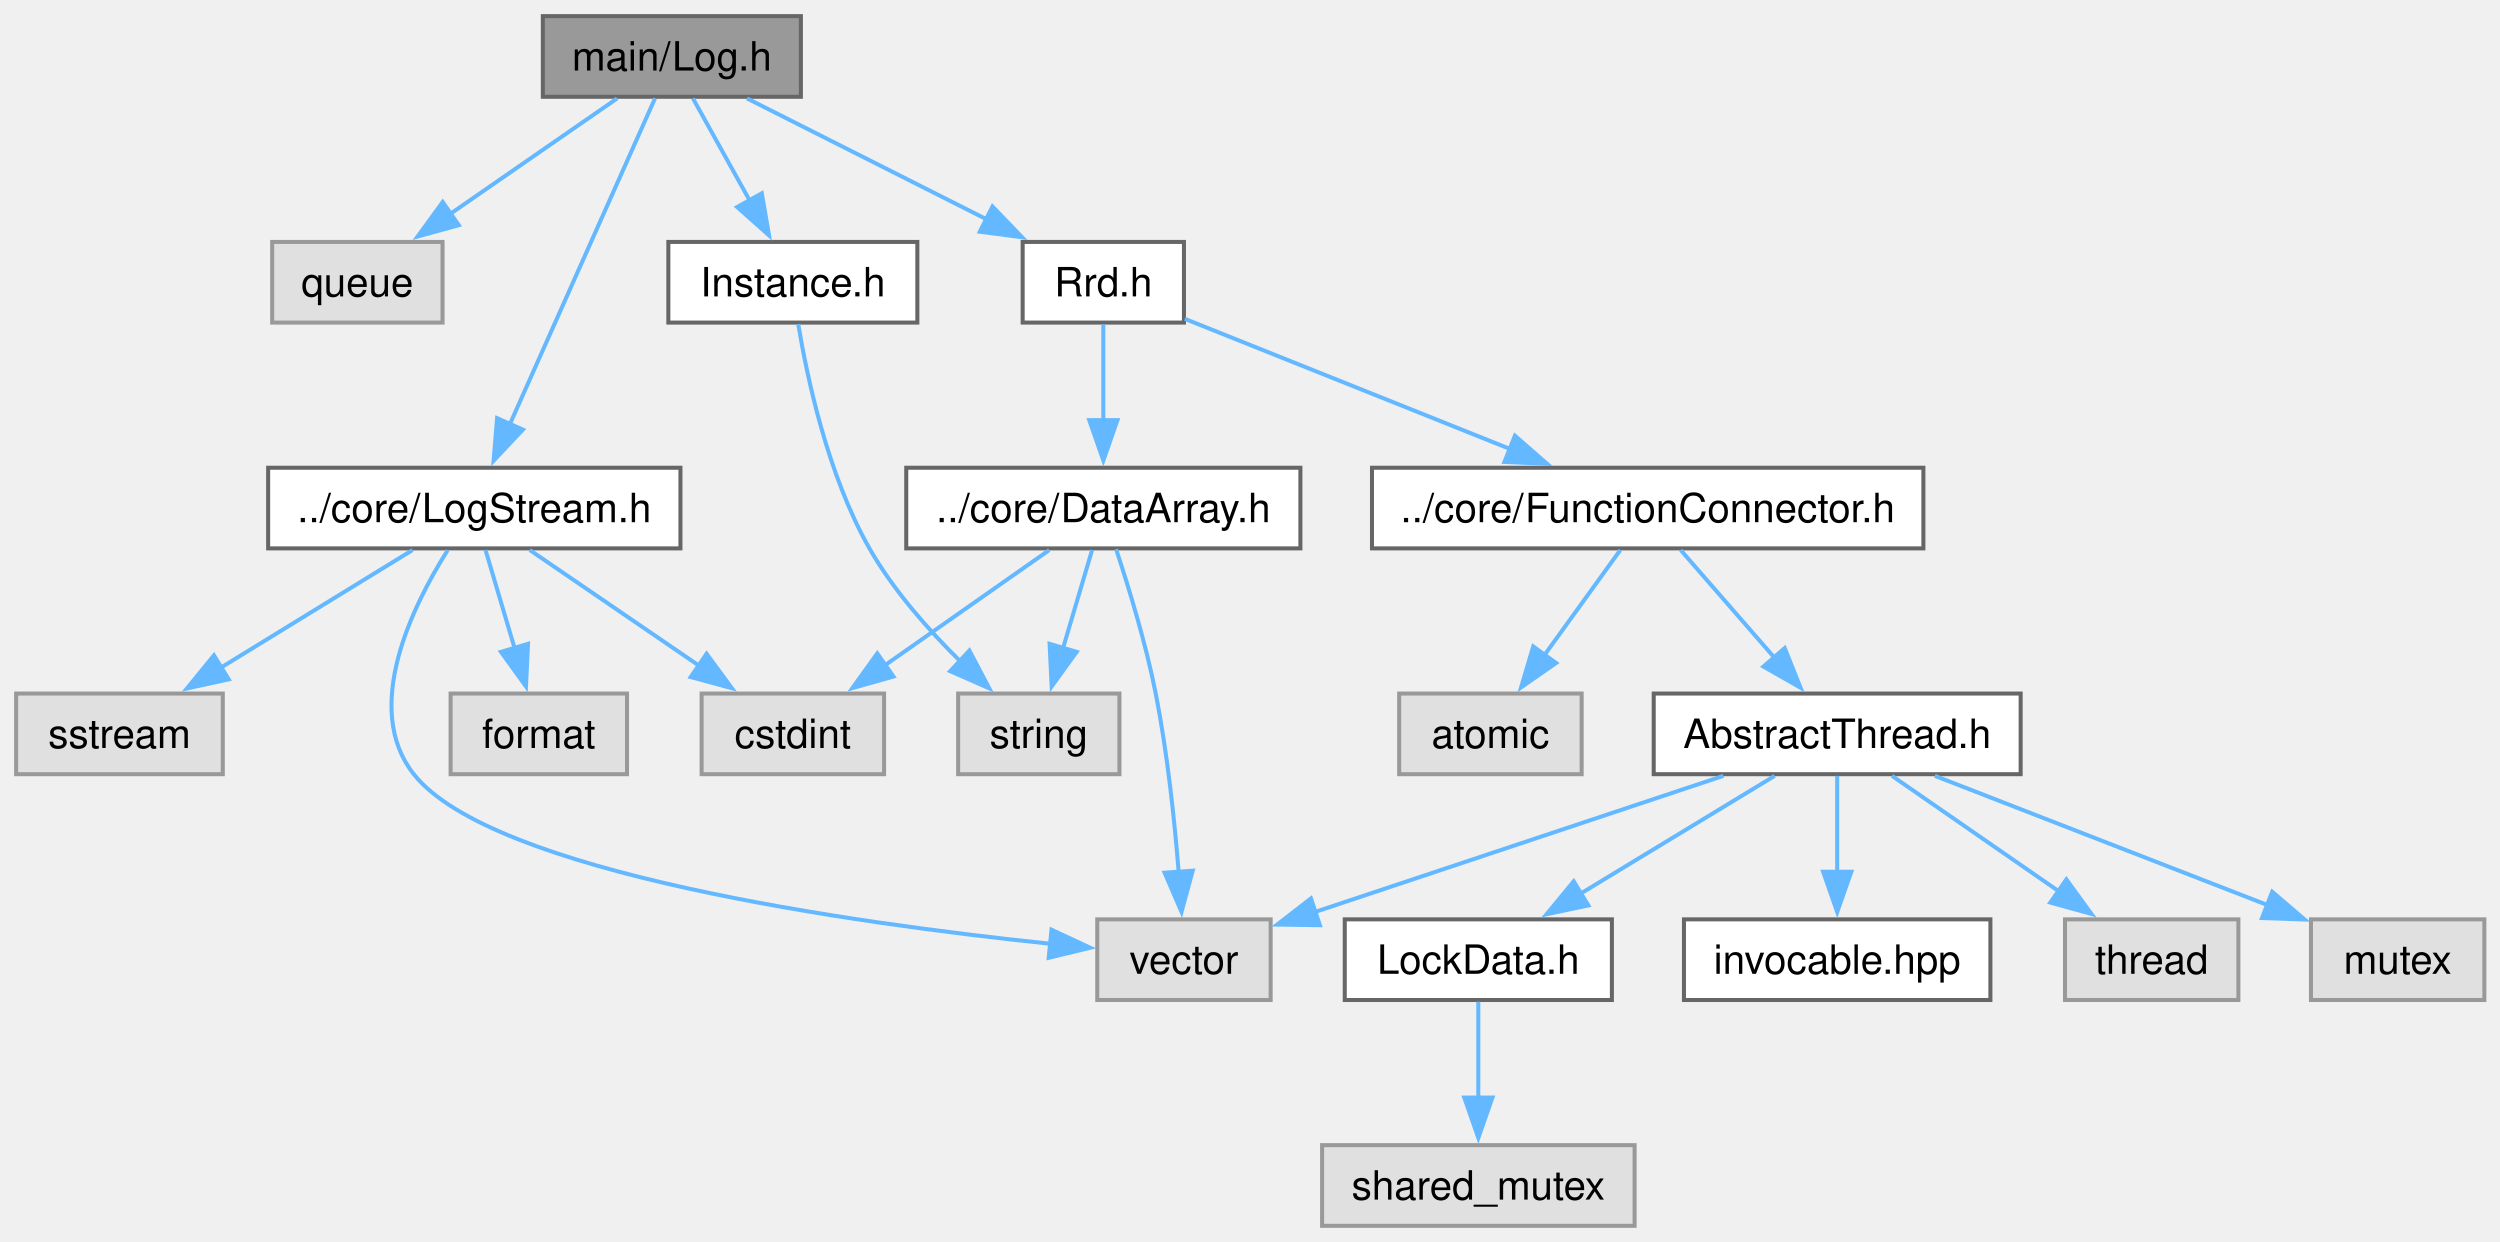
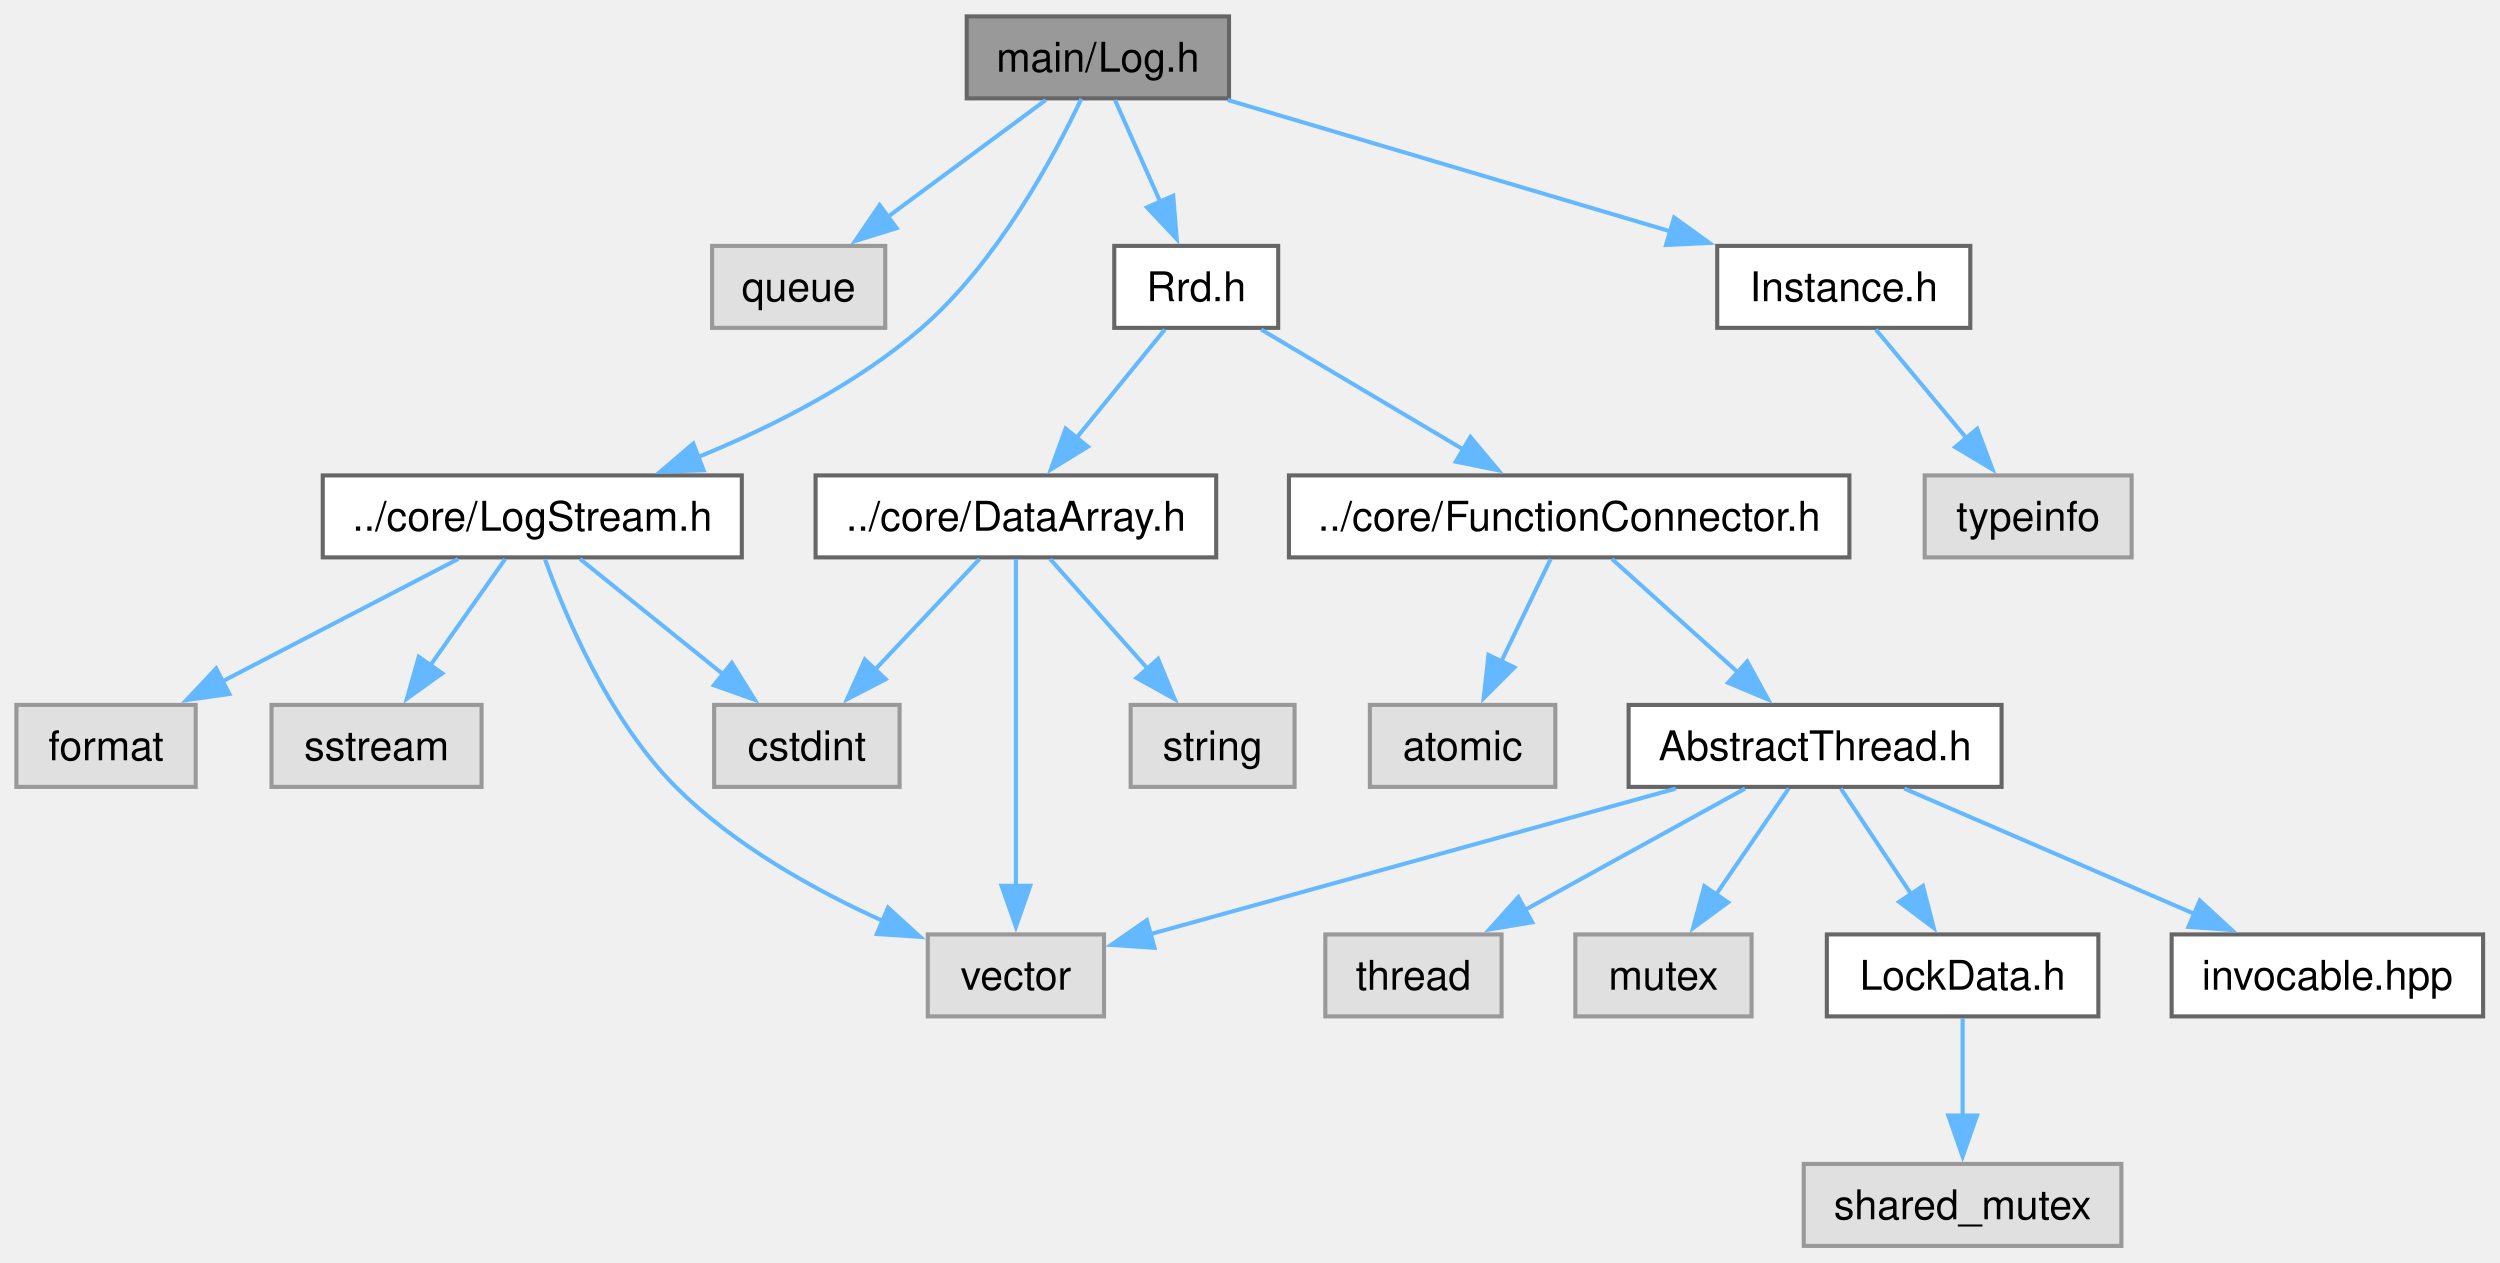
- <svg xmlns="http://www.w3.org/2000/svg" xmlns:xlink="http://www.w3.org/1999/xlink" width="620pt" height="308pt" viewBox="0.00 0.00 620.00 308.00">
+ <svg xmlns="http://www.w3.org/2000/svg" xmlns:xlink="http://www.w3.org/1999/xlink" width="610pt" height="308pt" viewBox="0.00 0.00 610.00 308.00">
  <g id="graph0" class="graph" transform="scale(1 1) rotate(0) translate(4 304)">
    <g id="Node000001" class="node">
      <g id="a_Node000001">
        <a xlink:title="The AbstractLog and Log classes.">
-           <polygon fill="#999999" stroke="#666666" points="194.62,-300 130.62,-300 130.62,-280 194.62,-280 194.62,-300" />
-           <text xml:space="preserve" text-anchor="middle" x="162.62" y="-286.5" font-family="Helvetica,sans-Serif" font-size="10.00">main/Log.h</text>
+           <polygon fill="#999999" stroke="#666666" points="295.88,-300 231.88,-300 231.88,-280 295.88,-280 295.88,-300" />
+           <text xml:space="preserve" text-anchor="middle" x="263.88" y="-286.5" font-family="Helvetica,sans-Serif" font-size="10.00">main/Log.h</text>
        </a>
      </g>
    </g>
    <g id="Node000002" class="node">
      <g id="a_Node000002">
        <a xlink:title=" ">
-           <polygon fill="#e0e0e0" stroke="#999999" points="105.75,-244 63.5,-244 63.5,-224 105.75,-224 105.75,-244" />
-           <text xml:space="preserve" text-anchor="middle" x="84.62" y="-230.5" font-family="Helvetica,sans-Serif" font-size="10.00">queue</text>
+           <polygon fill="#e0e0e0" stroke="#999999" points="212,-244 169.75,-244 169.75,-224 212,-224 212,-244" />
+           <text xml:space="preserve" text-anchor="middle" x="190.88" y="-230.5" font-family="Helvetica,sans-Serif" font-size="10.00">queue</text>
        </a>
      </g>
    </g>
    <g id="edge1_Node000001_Node000002" class="edge">
      <g id="a_edge1_Node000001_Node000002">
        <a xlink:title=" ">
-           <path fill="none" stroke="#63b8ff" d="M149.04,-279.59C137.59,-271.67 120.96,-260.16 107.47,-250.82" />
-           <polygon fill="#63b8ff" stroke="#63b8ff" points="109.78,-248.16 99.56,-245.34 105.79,-253.91 109.78,-248.16" />
+           <path fill="none" stroke="#63b8ff" d="M251.16,-279.59C240.48,-271.7 225,-260.24 212.39,-250.92" />
+           <polygon fill="#63b8ff" stroke="#63b8ff" points="214.78,-248.33 204.66,-245.2 210.62,-253.96 214.78,-248.33" />
        </a>
      </g>
    </g>
    <g id="Node000003" class="node">
      <g id="a_Node000003">
        <a xlink:href="LogStream_8h.html" target="_top" xlink:title="The LogStream class.">
-           <polygon fill="white" stroke="#666666" points="164.75,-188 62.5,-188 62.5,-168 164.75,-168 164.75,-188" />
-           <text xml:space="preserve" text-anchor="middle" x="113.62" y="-174.5" font-family="Helvetica,sans-Serif" font-size="10.00">../core/LogStream.h</text>
+           <polygon fill="white" stroke="#666666" points="177,-188 74.75,-188 74.75,-168 177,-168 177,-188" />
+           <text xml:space="preserve" text-anchor="middle" x="125.88" y="-174.5" font-family="Helvetica,sans-Serif" font-size="10.00">../core/LogStream.h</text>
        </a>
      </g>
    </g>
    <g id="edge2_Node000001_Node000003" class="edge">
      <g id="a_edge2_Node000001_Node000003">
        <a xlink:title=" ">
-           <path fill="none" stroke="#63b8ff" d="M158.45,-279.62C150.49,-261.76 133.01,-222.53 122.39,-198.67" />
-           <polygon fill="#63b8ff" stroke="#63b8ff" points="125.67,-197.45 118.41,-189.74 119.28,-200.3 125.67,-197.45" />
+           <path fill="none" stroke="#63b8ff" d="M259.84,-279.89C253.36,-266.18 239.48,-240.13 220.88,-224 205.04,-210.27 184.3,-199.81 166.24,-192.44" />
+           <polygon fill="#63b8ff" stroke="#63b8ff" points="167.69,-189.25 157.1,-188.9 165.16,-195.77 167.69,-189.25" />
        </a>
      </g>
    </g>
    <g id="Node000008" class="node">
      <g id="a_Node000008">
        <a xlink:href="Rrd_8h.html" target="_top" xlink:title="The Rrd class.">
-           <polygon fill="white" stroke="#666666" points="289.62,-244 249.62,-244 249.62,-224 289.62,-224 289.62,-244" />
-           <text xml:space="preserve" text-anchor="middle" x="269.62" y="-230.5" font-family="Helvetica,sans-Serif" font-size="10.00">Rrd.h</text>
+           <polygon fill="white" stroke="#666666" points="307.88,-244 267.88,-244 267.88,-224 307.88,-224 307.88,-244" />
+           <text xml:space="preserve" text-anchor="middle" x="287.88" y="-230.5" font-family="Helvetica,sans-Serif" font-size="10.00">Rrd.h</text>
        </a>
      </g>
    </g>
    <g id="edge7_Node000001_Node000008" class="edge">
      <g id="a_edge7_Node000001_Node000008">
        <a xlink:title=" ">
-           <path fill="none" stroke="#63b8ff" d="M181.26,-279.59C197.66,-271.32 221.78,-259.14 240.69,-249.6" />
-           <polygon fill="#63b8ff" stroke="#63b8ff" points="242.14,-252.79 249.49,-245.16 238.99,-246.54 242.14,-252.79" />
+           <path fill="none" stroke="#63b8ff" d="M268.06,-279.59C271.12,-272.7 275.39,-263.1 279.18,-254.57" />
+           <polygon fill="#63b8ff" stroke="#63b8ff" points="282.26,-256.24 283.13,-245.68 275.87,-253.4 282.26,-256.24" />
        </a>
      </g>
    </g>
    <g id="Node000019" class="node">
      <g id="a_Node000019">
        <a xlink:href="Instance_8h.html" target="_top" xlink:title="The AbstractInstance and Instance classes.">
-           <polygon fill="white" stroke="#666666" points="223.5,-244 161.75,-244 161.75,-224 223.5,-224 223.5,-244" />
-           <text xml:space="preserve" text-anchor="middle" x="192.62" y="-230.5" font-family="Helvetica,sans-Serif" font-size="10.00">Instance.h</text>
+           <polygon fill="white" stroke="#666666" points="476.75,-244 415,-244 415,-224 476.75,-224 476.75,-244" />
+           <text xml:space="preserve" text-anchor="middle" x="445.88" y="-230.5" font-family="Helvetica,sans-Serif" font-size="10.00">Instance.h</text>
        </a>
      </g>
    </g>
    <g id="edge21_Node000001_Node000019" class="edge">
      <g id="a_edge21_Node000001_Node000019">
        <a xlink:title=" ">
-           <path fill="none" stroke="#63b8ff" d="M167.85,-279.59C171.72,-272.63 177.13,-262.89 181.91,-254.29" />
-           <polygon fill="#63b8ff" stroke="#63b8ff" points="184.93,-256.06 186.72,-245.62 178.81,-252.66 184.93,-256.06" />
+           <path fill="none" stroke="#63b8ff" d="M295.58,-279.59C325.59,-270.69 370.84,-257.26 403.85,-247.47" />
+           <polygon fill="#63b8ff" stroke="#63b8ff" points="404.49,-250.93 413.09,-244.73 402.5,-244.22 404.49,-250.93" />
        </a>
      </g>
    </g>
    <g id="Node000004" class="node">
      <g id="a_Node000004">
        <a xlink:title=" ">
-           <polygon fill="#e0e0e0" stroke="#999999" points="51.25,-132 0,-132 0,-112 51.25,-112 51.25,-132" />
-           <text xml:space="preserve" text-anchor="middle" x="25.62" y="-118.5" font-family="Helvetica,sans-Serif" font-size="10.00">sstream</text>
+           <polygon fill="#e0e0e0" stroke="#999999" points="113.5,-132 62.25,-132 62.25,-112 113.5,-112 113.5,-132" />
+           <text xml:space="preserve" text-anchor="middle" x="87.88" y="-118.5" font-family="Helvetica,sans-Serif" font-size="10.00">sstream</text>
        </a>
      </g>
    </g>
    <g id="edge3_Node000003_Node000004" class="edge">
      <g id="a_edge3_Node000003_Node000004">
        <a xlink:title=" ">
-           <path fill="none" stroke="#63b8ff" d="M98.3,-167.59C85.13,-159.51 65.89,-147.71 50.52,-138.27" />
-           <polygon fill="#63b8ff" stroke="#63b8ff" points="52.72,-135.52 42.36,-133.27 49.06,-141.48 52.72,-135.52" />
+           <path fill="none" stroke="#63b8ff" d="M119.26,-167.59C114.19,-160.39 107.04,-150.23 100.85,-141.43" />
+           <polygon fill="#63b8ff" stroke="#63b8ff" points="103.91,-139.7 95.29,-133.54 98.18,-143.73 103.91,-139.7" />
        </a>
      </g>
    </g>
    <g id="Node000005" class="node">
      <g id="a_Node000005">
        <a xlink:title=" ">
-           <polygon fill="#e0e0e0" stroke="#999999" points="311.12,-76 268.12,-76 268.12,-56 311.12,-56 311.12,-76" />
-           <text xml:space="preserve" text-anchor="middle" x="289.62" y="-62.5" font-family="Helvetica,sans-Serif" font-size="10.00">vector</text>
+           <polygon fill="#e0e0e0" stroke="#999999" points="265.38,-76 222.38,-76 222.38,-56 265.38,-56 265.38,-76" />
+           <text xml:space="preserve" text-anchor="middle" x="243.88" y="-62.5" font-family="Helvetica,sans-Serif" font-size="10.00">vector</text>
        </a>
      </g>
    </g>
    <g id="edge4_Node000003_Node000005" class="edge">
      <g id="a_edge4_Node000003_Node000005">
        <a xlink:title=" ">
-           <path fill="none" stroke="#63b8ff" d="M107.02,-167.54C98.36,-153.84 85.68,-128.34 98.62,-112 117.97,-87.57 207.18,-75.08 256.54,-69.94" />
-           <polygon fill="#63b8ff" stroke="#63b8ff" points="256.77,-73.43 266.37,-68.96 256.08,-66.47 256.77,-73.43" />
+           <path fill="none" stroke="#63b8ff" d="M128.99,-167.53C133.9,-153.83 144.59,-128.34 160.88,-112 175.12,-97.72 194.84,-86.77 211.49,-79.25" />
+           <polygon fill="#63b8ff" stroke="#63b8ff" points="212.69,-82.54 220.51,-75.4 209.94,-76.11 212.69,-82.54" />
        </a>
      </g>
    </g>
    <g id="Node000006" class="node">
      <g id="a_Node000006">
        <a xlink:title=" ">
-           <polygon fill="#e0e0e0" stroke="#999999" points="151.5,-132 107.75,-132 107.75,-112 151.5,-112 151.5,-132" />
-           <text xml:space="preserve" text-anchor="middle" x="129.62" y="-118.5" font-family="Helvetica,sans-Serif" font-size="10.00">format</text>
+           <polygon fill="#e0e0e0" stroke="#999999" points="43.75,-132 0,-132 0,-112 43.75,-112 43.75,-132" />
+           <text xml:space="preserve" text-anchor="middle" x="21.88" y="-118.5" font-family="Helvetica,sans-Serif" font-size="10.00">format</text>
        </a>
      </g>
    </g>
    <g id="edge5_Node000003_Node000006" class="edge">
      <g id="a_edge5_Node000003_Node000006">
        <a xlink:title=" ">
-           <path fill="none" stroke="#63b8ff" d="M116.41,-167.59C118.41,-160.86 121.17,-151.53 123.65,-143.15" />
-           <polygon fill="#63b8ff" stroke="#63b8ff" points="126.95,-144.33 126.44,-133.75 120.24,-142.34 126.95,-144.33" />
+           <path fill="none" stroke="#63b8ff" d="M107.76,-167.59C91.9,-159.36 68.59,-147.26 50.26,-137.74" />
+           <polygon fill="#63b8ff" stroke="#63b8ff" points="51.96,-134.68 41.48,-133.18 48.74,-140.89 51.96,-134.68" />
        </a>
      </g>
    </g>
    <g id="Node000007" class="node">
      <g id="a_Node000007">
        <a xlink:title=" ">
-           <polygon fill="#e0e0e0" stroke="#999999" points="215.25,-132 170,-132 170,-112 215.25,-112 215.25,-132" />
-           <text xml:space="preserve" text-anchor="middle" x="192.62" y="-118.5" font-family="Helvetica,sans-Serif" font-size="10.00">cstdint</text>
+           <polygon fill="#e0e0e0" stroke="#999999" points="215.5,-132 170.25,-132 170.25,-112 215.5,-112 215.5,-132" />
+           <text xml:space="preserve" text-anchor="middle" x="192.88" y="-118.5" font-family="Helvetica,sans-Serif" font-size="10.00">cstdint</text>
        </a>
      </g>
    </g>
    <g id="edge6_Node000003_Node000007" class="edge">
      <g id="a_edge6_Node000003_Node000007">
        <a xlink:title=" ">
-           <path fill="none" stroke="#63b8ff" d="M127.39,-167.59C138.98,-159.67 155.82,-148.16 169.49,-138.82" />
-           <polygon fill="#63b8ff" stroke="#63b8ff" points="171.23,-141.87 177.51,-133.33 167.28,-136.09 171.23,-141.87" />
+           <path fill="none" stroke="#63b8ff" d="M137.55,-167.59C147.15,-159.85 161,-148.69 172.44,-139.47" />
+           <polygon fill="#63b8ff" stroke="#63b8ff" points="174.57,-142.25 180.16,-133.25 170.18,-136.8 174.57,-142.25" />
        </a>
      </g>
    </g>
    <g id="Node000009" class="node">
      <g id="a_Node000009">
        <a xlink:href="FunctionConnector_8h.html" target="_top" xlink:title="The AbstractFunctionConnector, FunctionConnector, FunctionConnectorProtected, FunctionConnectionGuard...">
-           <polygon fill="white" stroke="#666666" points="473,-188 336.25,-188 336.25,-168 473,-168 473,-188" />
-           <text xml:space="preserve" text-anchor="middle" x="404.62" y="-174.5" font-family="Helvetica,sans-Serif" font-size="10.00">../core/FunctionConnector.h</text>
+           <polygon fill="white" stroke="#666666" points="447.25,-188 310.5,-188 310.5,-168 447.25,-168 447.25,-188" />
+           <text xml:space="preserve" text-anchor="middle" x="378.88" y="-174.5" font-family="Helvetica,sans-Serif" font-size="10.00">../core/FunctionConnector.h</text>
        </a>
      </g>
    </g>
    <g id="edge8_Node000008_Node000009" class="edge">
      <g id="a_edge8_Node000008_Node000009">
        <a xlink:title=" ">
-           <path fill="none" stroke="#63b8ff" d="M289.84,-224.92C311.11,-216.41 344.97,-202.86 370.42,-192.68" />
-           <polygon fill="#63b8ff" stroke="#63b8ff" points="371.7,-195.94 379.69,-188.97 369.1,-189.44 371.7,-195.94" />
+           <path fill="none" stroke="#63b8ff" d="M303.73,-223.59C317.34,-215.51 337.24,-203.71 353.14,-194.27" />
+           <polygon fill="#63b8ff" stroke="#63b8ff" points="354.78,-197.37 361.6,-189.25 351.21,-191.35 354.78,-197.37" />
        </a>
      </g>
    </g>
    <g id="Node000017" class="node">
      <g id="a_Node000017">
        <a xlink:href="DataArray_8h.html" target="_top" xlink:title="The DataArray, DataArrayView, DataArrayList and DataStream classes.">
-           <polygon fill="white" stroke="#666666" points="318.5,-188 220.75,-188 220.75,-168 318.5,-168 318.5,-188" />
-           <text xml:space="preserve" text-anchor="middle" x="269.62" y="-174.5" font-family="Helvetica,sans-Serif" font-size="10.00">../core/DataArray.h</text>
+           <polygon fill="white" stroke="#666666" points="292.75,-188 195,-188 195,-168 292.75,-168 292.75,-188" />
+           <text xml:space="preserve" text-anchor="middle" x="243.88" y="-174.5" font-family="Helvetica,sans-Serif" font-size="10.00">../core/DataArray.h</text>
        </a>
      </g>
    </g>
    <g id="edge17_Node000008_Node000017" class="edge">
      <g id="a_edge17_Node000008_Node000017">
        <a xlink:title=" ">
-           <path fill="none" stroke="#63b8ff" d="M269.62,-223.59C269.62,-217.01 269.62,-207.96 269.62,-199.73" />
-           <polygon fill="#63b8ff" stroke="#63b8ff" points="273.13,-199.81 269.63,-189.81 266.13,-199.81 273.13,-199.81" />
+           <path fill="none" stroke="#63b8ff" d="M280.21,-223.59C274.28,-216.32 265.89,-206.02 258.66,-197.15" />
+           <polygon fill="#63b8ff" stroke="#63b8ff" points="261.44,-195.01 252.41,-189.47 256.01,-199.43 261.44,-195.01" />
        </a>
      </g>
    </g>
    <g id="Node000010" class="node">
      <g id="a_Node000010">
        <a xlink:title=" ">
-           <polygon fill="#e0e0e0" stroke="#999999" points="388.25,-132 343,-132 343,-112 388.25,-112 388.25,-132" />
-           <text xml:space="preserve" text-anchor="middle" x="365.62" y="-118.5" font-family="Helvetica,sans-Serif" font-size="10.00">atomic</text>
+           <polygon fill="#e0e0e0" stroke="#999999" points="375.5,-132 330.25,-132 330.25,-112 375.5,-112 375.5,-132" />
+           <text xml:space="preserve" text-anchor="middle" x="352.88" y="-118.5" font-family="Helvetica,sans-Serif" font-size="10.00">atomic</text>
        </a>
      </g>
    </g>
    <g id="edge9_Node000009_Node000010" class="edge">
      <g id="a_edge9_Node000009_Node000010">
        <a xlink:title=" ">
-           <path fill="none" stroke="#63b8ff" d="M397.83,-167.59C392.63,-160.39 385.29,-150.23 378.94,-141.43" />
-           <polygon fill="#63b8ff" stroke="#63b8ff" points="381.92,-139.58 373.23,-133.53 376.24,-143.68 381.92,-139.58" />
+           <path fill="none" stroke="#63b8ff" d="M374.35,-167.59C371.03,-160.7 366.41,-151.1 362.3,-142.57" />
+           <polygon fill="#63b8ff" stroke="#63b8ff" points="365.5,-141.15 358.01,-133.66 359.19,-144.19 365.5,-141.15" />
        </a>
      </g>
    </g>
    <g id="Node000011" class="node">
      <g id="a_Node000011">
        <a xlink:href="AbstractThread_8h.html" target="_top" xlink:title="The AbstractThread class.">
-           <polygon fill="white" stroke="#666666" points="497.12,-132 406.12,-132 406.12,-112 497.12,-112 497.12,-132" />
-           <text xml:space="preserve" text-anchor="middle" x="451.62" y="-118.5" font-family="Helvetica,sans-Serif" font-size="10.00">AbstractThread.h</text>
+           <polygon fill="white" stroke="#666666" points="484.38,-132 393.38,-132 393.38,-112 484.38,-112 484.38,-132" />
+           <text xml:space="preserve" text-anchor="middle" x="438.88" y="-118.5" font-family="Helvetica,sans-Serif" font-size="10.00">AbstractThread.h</text>
        </a>
      </g>
    </g>
    <g id="edge10_Node000009_Node000011" class="edge">
      <g id="a_edge10_Node000009_Node000011">
        <a xlink:title=" ">
-           <path fill="none" stroke="#63b8ff" d="M412.81,-167.59C419.21,-160.24 428.3,-149.8 436.08,-140.87" />
-           <polygon fill="#63b8ff" stroke="#63b8ff" points="438.61,-143.28 442.54,-133.44 433.33,-138.69 438.61,-143.28" />
+           <path fill="none" stroke="#63b8ff" d="M389.33,-167.59C397.84,-159.93 410.09,-148.91 420.27,-139.75" />
+           <polygon fill="#63b8ff" stroke="#63b8ff" points="422.33,-142.6 427.42,-133.31 417.64,-137.4 422.33,-142.6" />
        </a>
      </g>
    </g>
    <g id="edge13_Node000011_Node000005" class="edge">
      <g id="a_edge13_Node000011_Node000005">
        <a xlink:title=" ">
-           <path fill="none" stroke="#63b8ff" d="M423.41,-111.59C395.11,-102.16 351.6,-87.66 321.93,-77.77" />
-           <polygon fill="#63b8ff" stroke="#63b8ff" points="323.33,-74.55 312.74,-74.71 321.12,-81.19 323.33,-74.55" />
+           <path fill="none" stroke="#63b8ff" d="M404.91,-111.59C368.77,-101.59 312.01,-85.87 276.43,-76.01" />
+           <polygon fill="#63b8ff" stroke="#63b8ff" points="277.7,-72.74 267.13,-73.44 275.83,-79.48 277.7,-72.74" />
        </a>
      </g>
    </g>
    <g id="Node000012" class="node">
      <g id="a_Node000012">
        <a xlink:title=" ">
-           <polygon fill="#e0e0e0" stroke="#999999" points="551.12,-76 508.12,-76 508.12,-56 551.12,-56 551.12,-76" />
-           <text xml:space="preserve" text-anchor="middle" x="529.62" y="-62.5" font-family="Helvetica,sans-Serif" font-size="10.00">thread</text>
+           <polygon fill="#e0e0e0" stroke="#999999" points="362.38,-76 319.38,-76 319.38,-56 362.38,-56 362.38,-76" />
+           <text xml:space="preserve" text-anchor="middle" x="340.88" y="-62.5" font-family="Helvetica,sans-Serif" font-size="10.00">thread</text>
        </a>
      </g>
    </g>
    <g id="edge11_Node000011_Node000012" class="edge">
      <g id="a_edge11_Node000011_Node000012">
        <a xlink:title=" ">
-           <path fill="none" stroke="#63b8ff" d="M465.21,-111.59C476.66,-103.67 493.29,-92.16 506.78,-82.82" />
-           <polygon fill="#63b8ff" stroke="#63b8ff" points="508.46,-85.91 514.69,-77.34 504.47,-80.16 508.46,-85.91" />
+           <path fill="none" stroke="#63b8ff" d="M421.8,-111.59C407,-103.44 385.31,-91.48 368.11,-82" />
+           <polygon fill="#63b8ff" stroke="#63b8ff" points="369.85,-78.97 359.4,-77.21 366.47,-85.1 369.85,-78.97" />
        </a>
      </g>
    </g>
    <g id="Node000013" class="node">
      <g id="a_Node000013">
        <a xlink:title=" ">
-           <polygon fill="#e0e0e0" stroke="#999999" points="612.12,-76 569.12,-76 569.12,-56 612.12,-56 612.12,-76" />
-           <text xml:space="preserve" text-anchor="middle" x="590.62" y="-62.5" font-family="Helvetica,sans-Serif" font-size="10.00">mutex</text>
+           <polygon fill="#e0e0e0" stroke="#999999" points="423.38,-76 380.38,-76 380.38,-56 423.38,-56 423.38,-76" />
+           <text xml:space="preserve" text-anchor="middle" x="401.88" y="-62.5" font-family="Helvetica,sans-Serif" font-size="10.00">mutex</text>
        </a>
      </g>
    </g>
    <g id="edge12_Node000011_Node000013" class="edge">
      <g id="a_edge12_Node000011_Node000013">
        <a xlink:title=" ">
-           <path fill="none" stroke="#63b8ff" d="M475.84,-111.59C498.74,-102.7 533.26,-89.29 558.46,-79.49" />
-           <polygon fill="#63b8ff" stroke="#63b8ff" points="559.51,-82.84 567.56,-75.96 556.97,-76.32 559.51,-82.84" />
+           <path fill="none" stroke="#63b8ff" d="M432.43,-111.59C427.55,-104.47 420.68,-94.45 414.7,-85.72" />
+           <polygon fill="#63b8ff" stroke="#63b8ff" points="417.64,-83.82 409.1,-77.55 411.87,-87.77 417.64,-83.82" />
        </a>
      </g>
    </g>
    <g id="Node000014" class="node">
      <g id="a_Node000014">
        <a xlink:href="LockData_8h.html" target="_top" xlink:title="The LockData class.">
-           <polygon fill="white" stroke="#666666" points="395.75,-76 329.5,-76 329.5,-56 395.75,-56 395.75,-76" />
-           <text xml:space="preserve" text-anchor="middle" x="362.62" y="-62.5" font-family="Helvetica,sans-Serif" font-size="10.00">LockData.h</text>
+           <polygon fill="white" stroke="#666666" points="508,-76 441.75,-76 441.75,-56 508,-56 508,-76" />
+           <text xml:space="preserve" text-anchor="middle" x="474.88" y="-62.5" font-family="Helvetica,sans-Serif" font-size="10.00">LockData.h</text>
        </a>
      </g>
    </g>
    <g id="edge14_Node000011_Node000014" class="edge">
      <g id="a_edge14_Node000011_Node000014">
        <a xlink:title=" ">
-           <path fill="none" stroke="#63b8ff" d="M436.12,-111.59C422.8,-103.51 403.35,-91.71 387.8,-82.27" />
-           <polygon fill="#63b8ff" stroke="#63b8ff" points="389.91,-79.46 379.54,-77.26 386.28,-85.44 389.91,-79.46" />
+           <path fill="none" stroke="#63b8ff" d="M445.15,-111.59C449.89,-104.47 456.57,-94.45 462.4,-85.72" />
+           <polygon fill="#63b8ff" stroke="#63b8ff" points="465.2,-87.82 467.84,-77.56 459.38,-83.94 465.2,-87.82" />
        </a>
      </g>
    </g>
    <g id="Node000016" class="node">
      <g id="a_Node000016">
        <a xlink:href="invocable_8hpp_source.html" target="_top" xlink:title=" ">
-           <polygon fill="white" stroke="#666666" points="489.62,-76 413.62,-76 413.62,-56 489.62,-56 489.62,-76" />
-           <text xml:space="preserve" text-anchor="middle" x="451.62" y="-62.5" font-family="Helvetica,sans-Serif" font-size="10.00">invocable.hpp</text>
+           <polygon fill="white" stroke="#666666" points="601.88,-76 525.88,-76 525.88,-56 601.88,-56 601.88,-76" />
+           <text xml:space="preserve" text-anchor="middle" x="563.88" y="-62.5" font-family="Helvetica,sans-Serif" font-size="10.00">invocable.hpp</text>
        </a>
      </g>
    </g>
    <g id="edge16_Node000011_Node000016" class="edge">
      <g id="a_edge16_Node000011_Node000016">
        <a xlink:title=" ">
-           <path fill="none" stroke="#63b8ff" d="M451.62,-111.59C451.62,-105.01 451.62,-95.96 451.62,-87.73" />
-           <polygon fill="#63b8ff" stroke="#63b8ff" points="455.13,-87.81 451.63,-77.81 448.13,-87.81 455.13,-87.81" />
+           <path fill="none" stroke="#63b8ff" d="M460.65,-111.59C480.24,-103.13 509.3,-90.58 531.6,-80.94" />
+           <polygon fill="#63b8ff" stroke="#63b8ff" points="532.75,-84.26 540.54,-77.08 529.97,-77.83 532.75,-84.26" />
        </a>
      </g>
    </g>
    <g id="Node000015" class="node">
      <g id="a_Node000015">
        <a xlink:title=" ">
-           <polygon fill="#e0e0e0" stroke="#999999" points="401.38,-20 323.88,-20 323.88,0 401.38,0 401.38,-20" />
-           <text xml:space="preserve" text-anchor="middle" x="362.62" y="-6.5" font-family="Helvetica,sans-Serif" font-size="10.00">shared_mutex</text>
+           <polygon fill="#e0e0e0" stroke="#999999" points="513.62,-20 436.12,-20 436.12,0 513.62,0 513.62,-20" />
+           <text xml:space="preserve" text-anchor="middle" x="474.88" y="-6.5" font-family="Helvetica,sans-Serif" font-size="10.00">shared_mutex</text>
        </a>
      </g>
    </g>
    <g id="edge15_Node000014_Node000015" class="edge">
      <g id="a_edge15_Node000014_Node000015">
        <a xlink:title=" ">
-           <path fill="none" stroke="#63b8ff" d="M362.62,-55.59C362.62,-49.01 362.62,-39.96 362.62,-31.73" />
-           <polygon fill="#63b8ff" stroke="#63b8ff" points="366.13,-31.81 362.63,-21.81 359.13,-31.81 366.13,-31.81" />
+           <path fill="none" stroke="#63b8ff" d="M474.88,-55.59C474.88,-49.01 474.88,-39.96 474.88,-31.73" />
+           <polygon fill="#63b8ff" stroke="#63b8ff" points="478.38,-31.81 474.88,-21.81 471.38,-31.81 478.38,-31.81" />
        </a>
      </g>
    </g>
    <g id="edge18_Node000017_Node000005" class="edge">
      <g id="a_edge18_Node000017_Node000005">
        <a xlink:title=" ">
-           <path fill="none" stroke="#63b8ff" d="M272.79,-167.81C275.77,-158.79 280.14,-144.61 282.62,-132 285.52,-117.3 287.29,-100.48 288.32,-87.63" />
-           <polygon fill="#63b8ff" stroke="#63b8ff" points="291.8,-88.07 289.02,-77.84 284.82,-87.57 291.8,-88.07" />
+           <path fill="none" stroke="#63b8ff" d="M243.88,-167.62C243.88,-150.01 243.88,-111.59 243.88,-87.65" />
+           <polygon fill="#63b8ff" stroke="#63b8ff" points="247.38,-87.87 243.88,-77.87 240.38,-87.87 247.38,-87.87" />
        </a>
      </g>
    </g>
    <g id="edge19_Node000017_Node000007" class="edge">
      <g id="a_edge19_Node000017_Node000007">
        <a xlink:title=" ">
-           <path fill="none" stroke="#63b8ff" d="M256.21,-167.59C245.02,-159.74 228.81,-148.38 215.57,-139.09" />
-           <polygon fill="#63b8ff" stroke="#63b8ff" points="217.58,-136.22 207.38,-133.35 213.56,-141.96 217.58,-136.22" />
+           <path fill="none" stroke="#63b8ff" d="M234.99,-167.59C227.97,-160.16 217.97,-149.58 209.48,-140.58" />
+           <polygon fill="#63b8ff" stroke="#63b8ff" points="212.11,-138.27 202.7,-133.4 207.02,-143.07 212.11,-138.27" />
        </a>
      </g>
    </g>
    <g id="Node000018" class="node">
      <g id="a_Node000018">
        <a xlink:title=" ">
-           <polygon fill="#e0e0e0" stroke="#999999" points="273.62,-132 233.62,-132 233.62,-112 273.62,-112 273.62,-132" />
-           <text xml:space="preserve" text-anchor="middle" x="253.62" y="-118.5" font-family="Helvetica,sans-Serif" font-size="10.00">string</text>
+           <polygon fill="#e0e0e0" stroke="#999999" points="311.88,-132 271.88,-132 271.88,-112 311.88,-112 311.88,-132" />
+           <text xml:space="preserve" text-anchor="middle" x="291.88" y="-118.5" font-family="Helvetica,sans-Serif" font-size="10.00">string</text>
        </a>
      </g>
    </g>
    <g id="edge20_Node000017_Node000018" class="edge">
      <g id="a_edge20_Node000017_Node000018">
        <a xlink:title=" ">
-           <path fill="none" stroke="#63b8ff" d="M266.84,-167.59C264.84,-160.86 262.08,-151.53 259.6,-143.15" />
-           <polygon fill="#63b8ff" stroke="#63b8ff" points="263.01,-142.34 256.81,-133.75 256.3,-144.33 263.01,-142.34" />
-         </a>
-       </g>
-     </g>
-     <g id="edge22_Node000019_Node000018" class="edge">
-       <g id="a_edge22_Node000019_Node000018">
-         <a xlink:title=" ">
-           <path fill="none" stroke="#63b8ff" d="M193.96,-223.64C196.13,-210.51 201.27,-186.19 211.62,-168 217.53,-157.63 226.27,-147.75 234.25,-139.9" />
-           <polygon fill="#63b8ff" stroke="#63b8ff" points="236.41,-142.67 241.34,-133.29 231.64,-137.55 236.41,-142.67" />
+           <path fill="none" stroke="#63b8ff" d="M252.24,-167.59C258.77,-160.24 268.06,-149.8 275.99,-140.87" />
+           <polygon fill="#63b8ff" stroke="#63b8ff" points="278.58,-143.23 282.6,-133.43 273.34,-138.58 278.58,-143.23" />
+         </a>
+       </g>
+     </g>
+     <g id="Node000020" class="node">
+       <g id="a_Node000020">
+         <a xlink:title=" ">
+           <polygon fill="#e0e0e0" stroke="#999999" points="516.12,-188 465.62,-188 465.62,-168 516.12,-168 516.12,-188" />
+           <text xml:space="preserve" text-anchor="middle" x="490.88" y="-174.5" font-family="Helvetica,sans-Serif" font-size="10.00">typeinfo</text>
+         </a>
+       </g>
+     </g>
+     <g id="edge22_Node000019_Node000020" class="edge">
+       <g id="a_edge22_Node000019_Node000020">
+         <a xlink:title=" ">
+           <path fill="none" stroke="#63b8ff" d="M453.71,-223.59C459.84,-216.24 468.55,-205.8 475.99,-196.87" />
+           <polygon fill="#63b8ff" stroke="#63b8ff" points="478.44,-199.38 482.16,-189.46 473.07,-194.9 478.44,-199.38" />
        </a>
      </g>
    </g>
  </g>
</svg>
